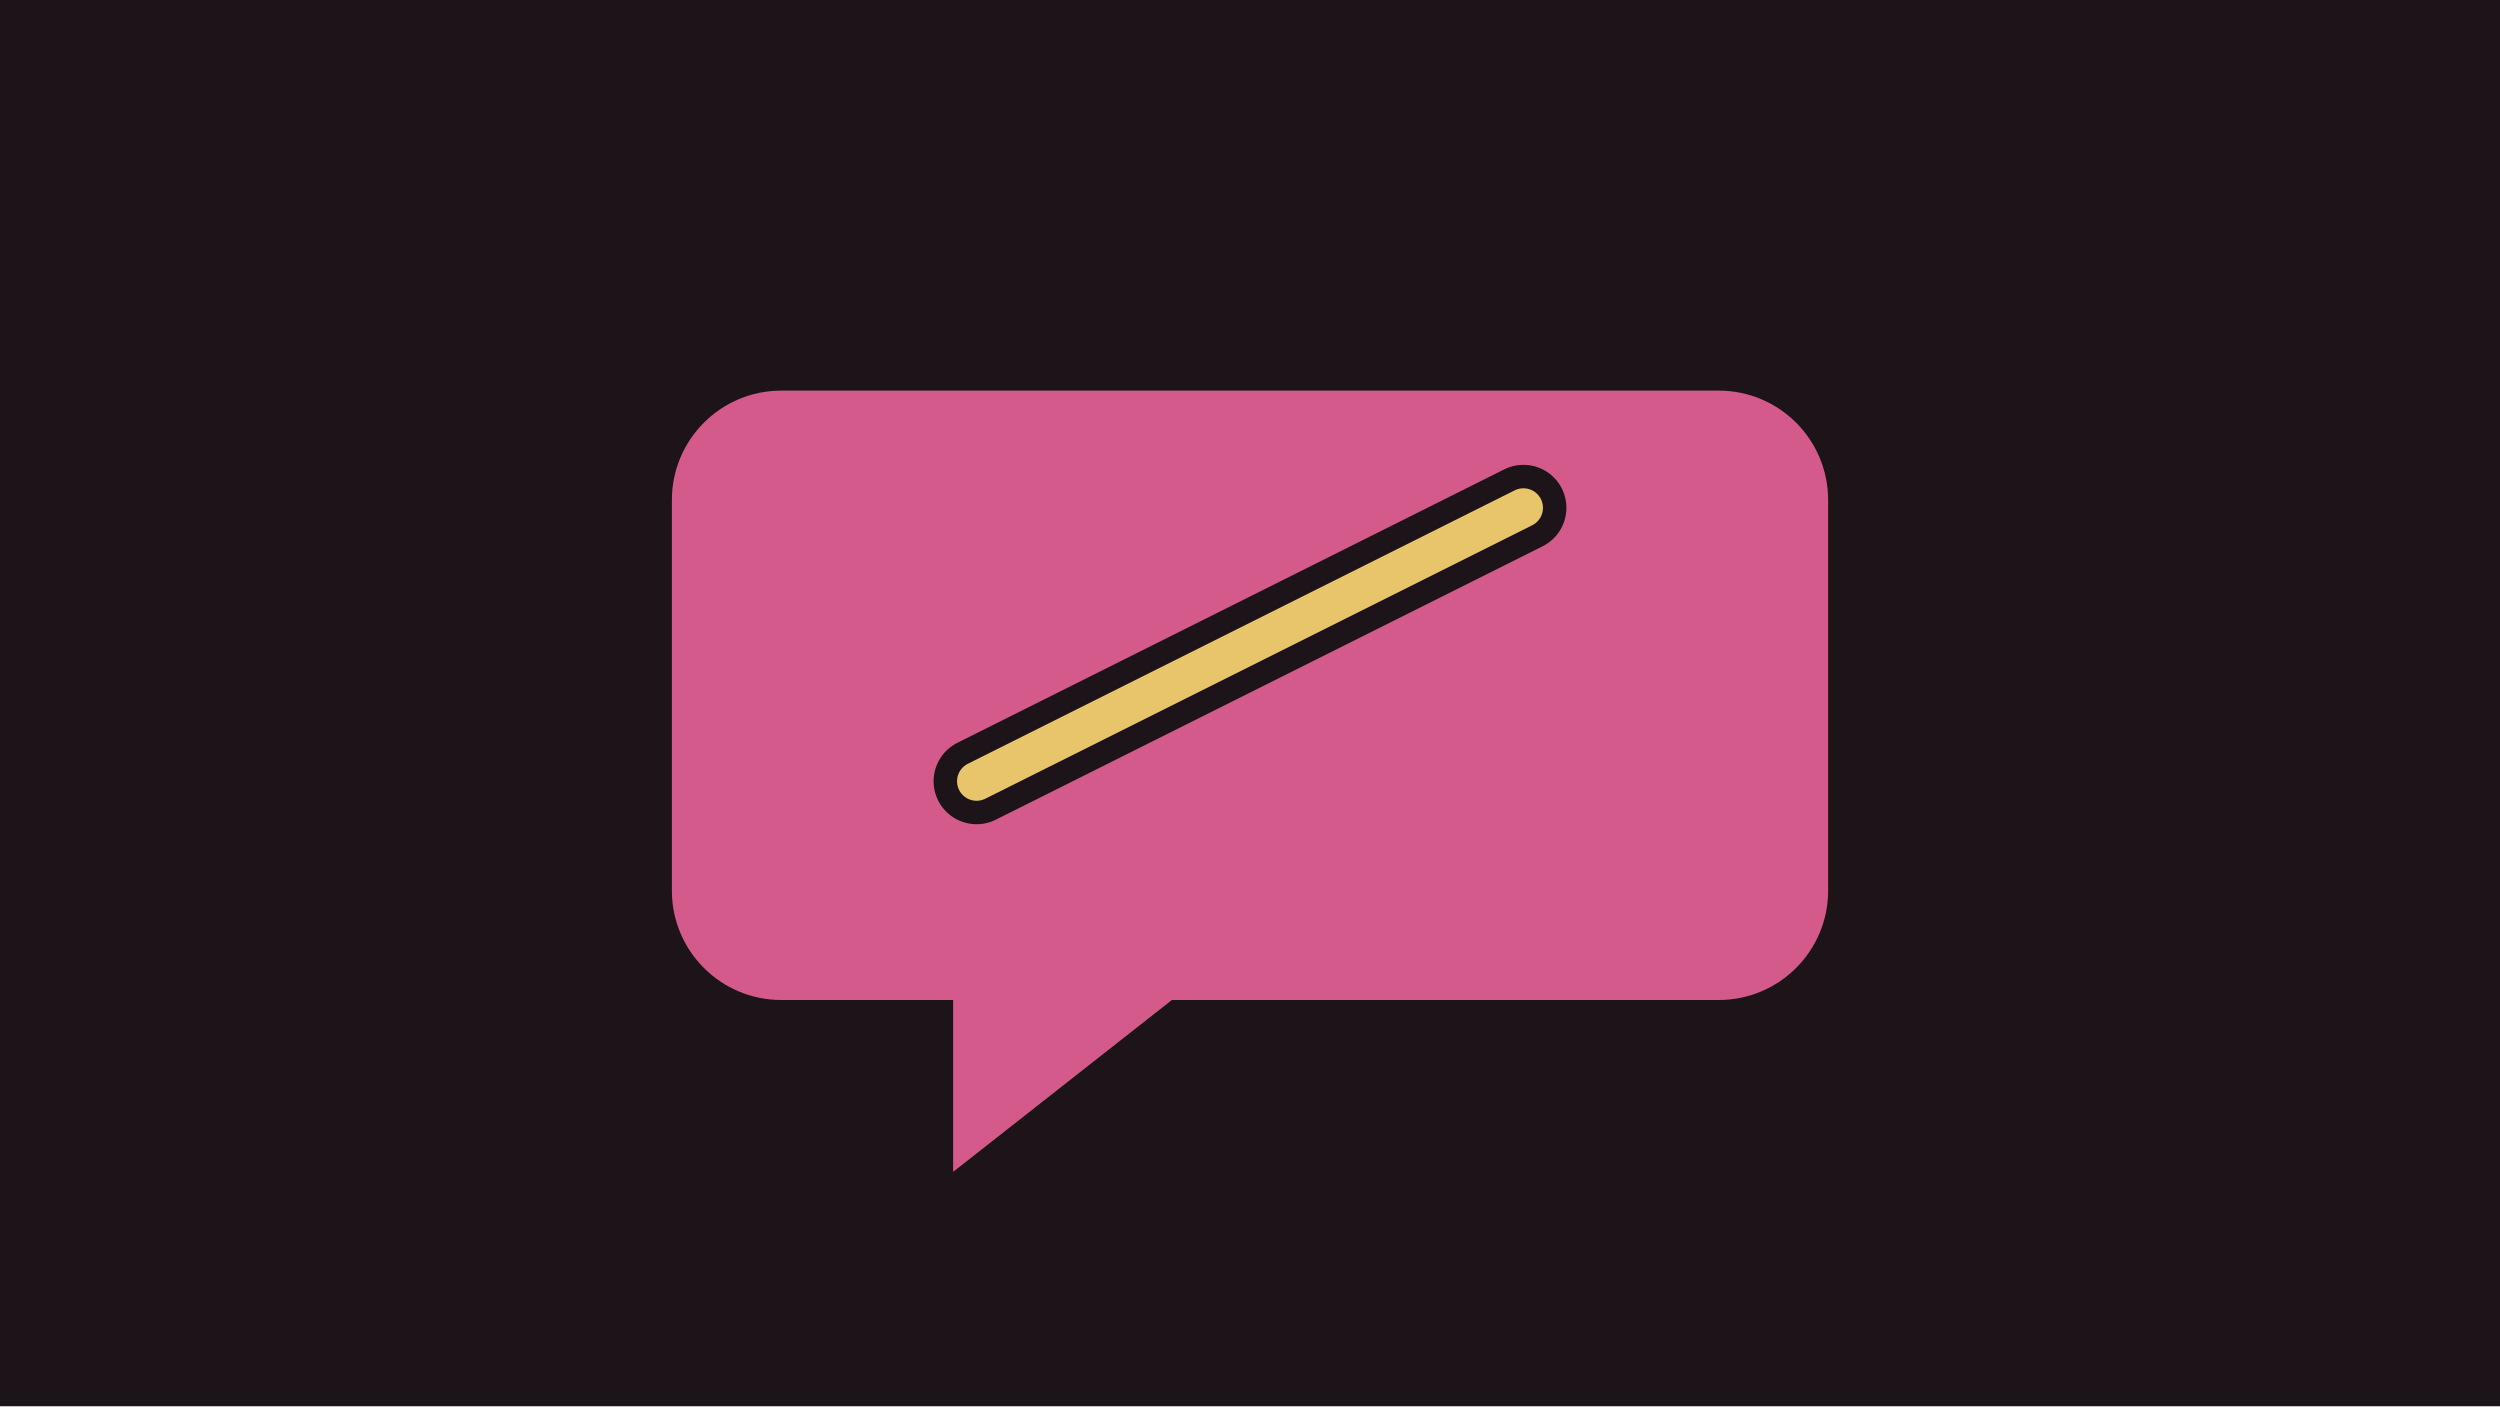
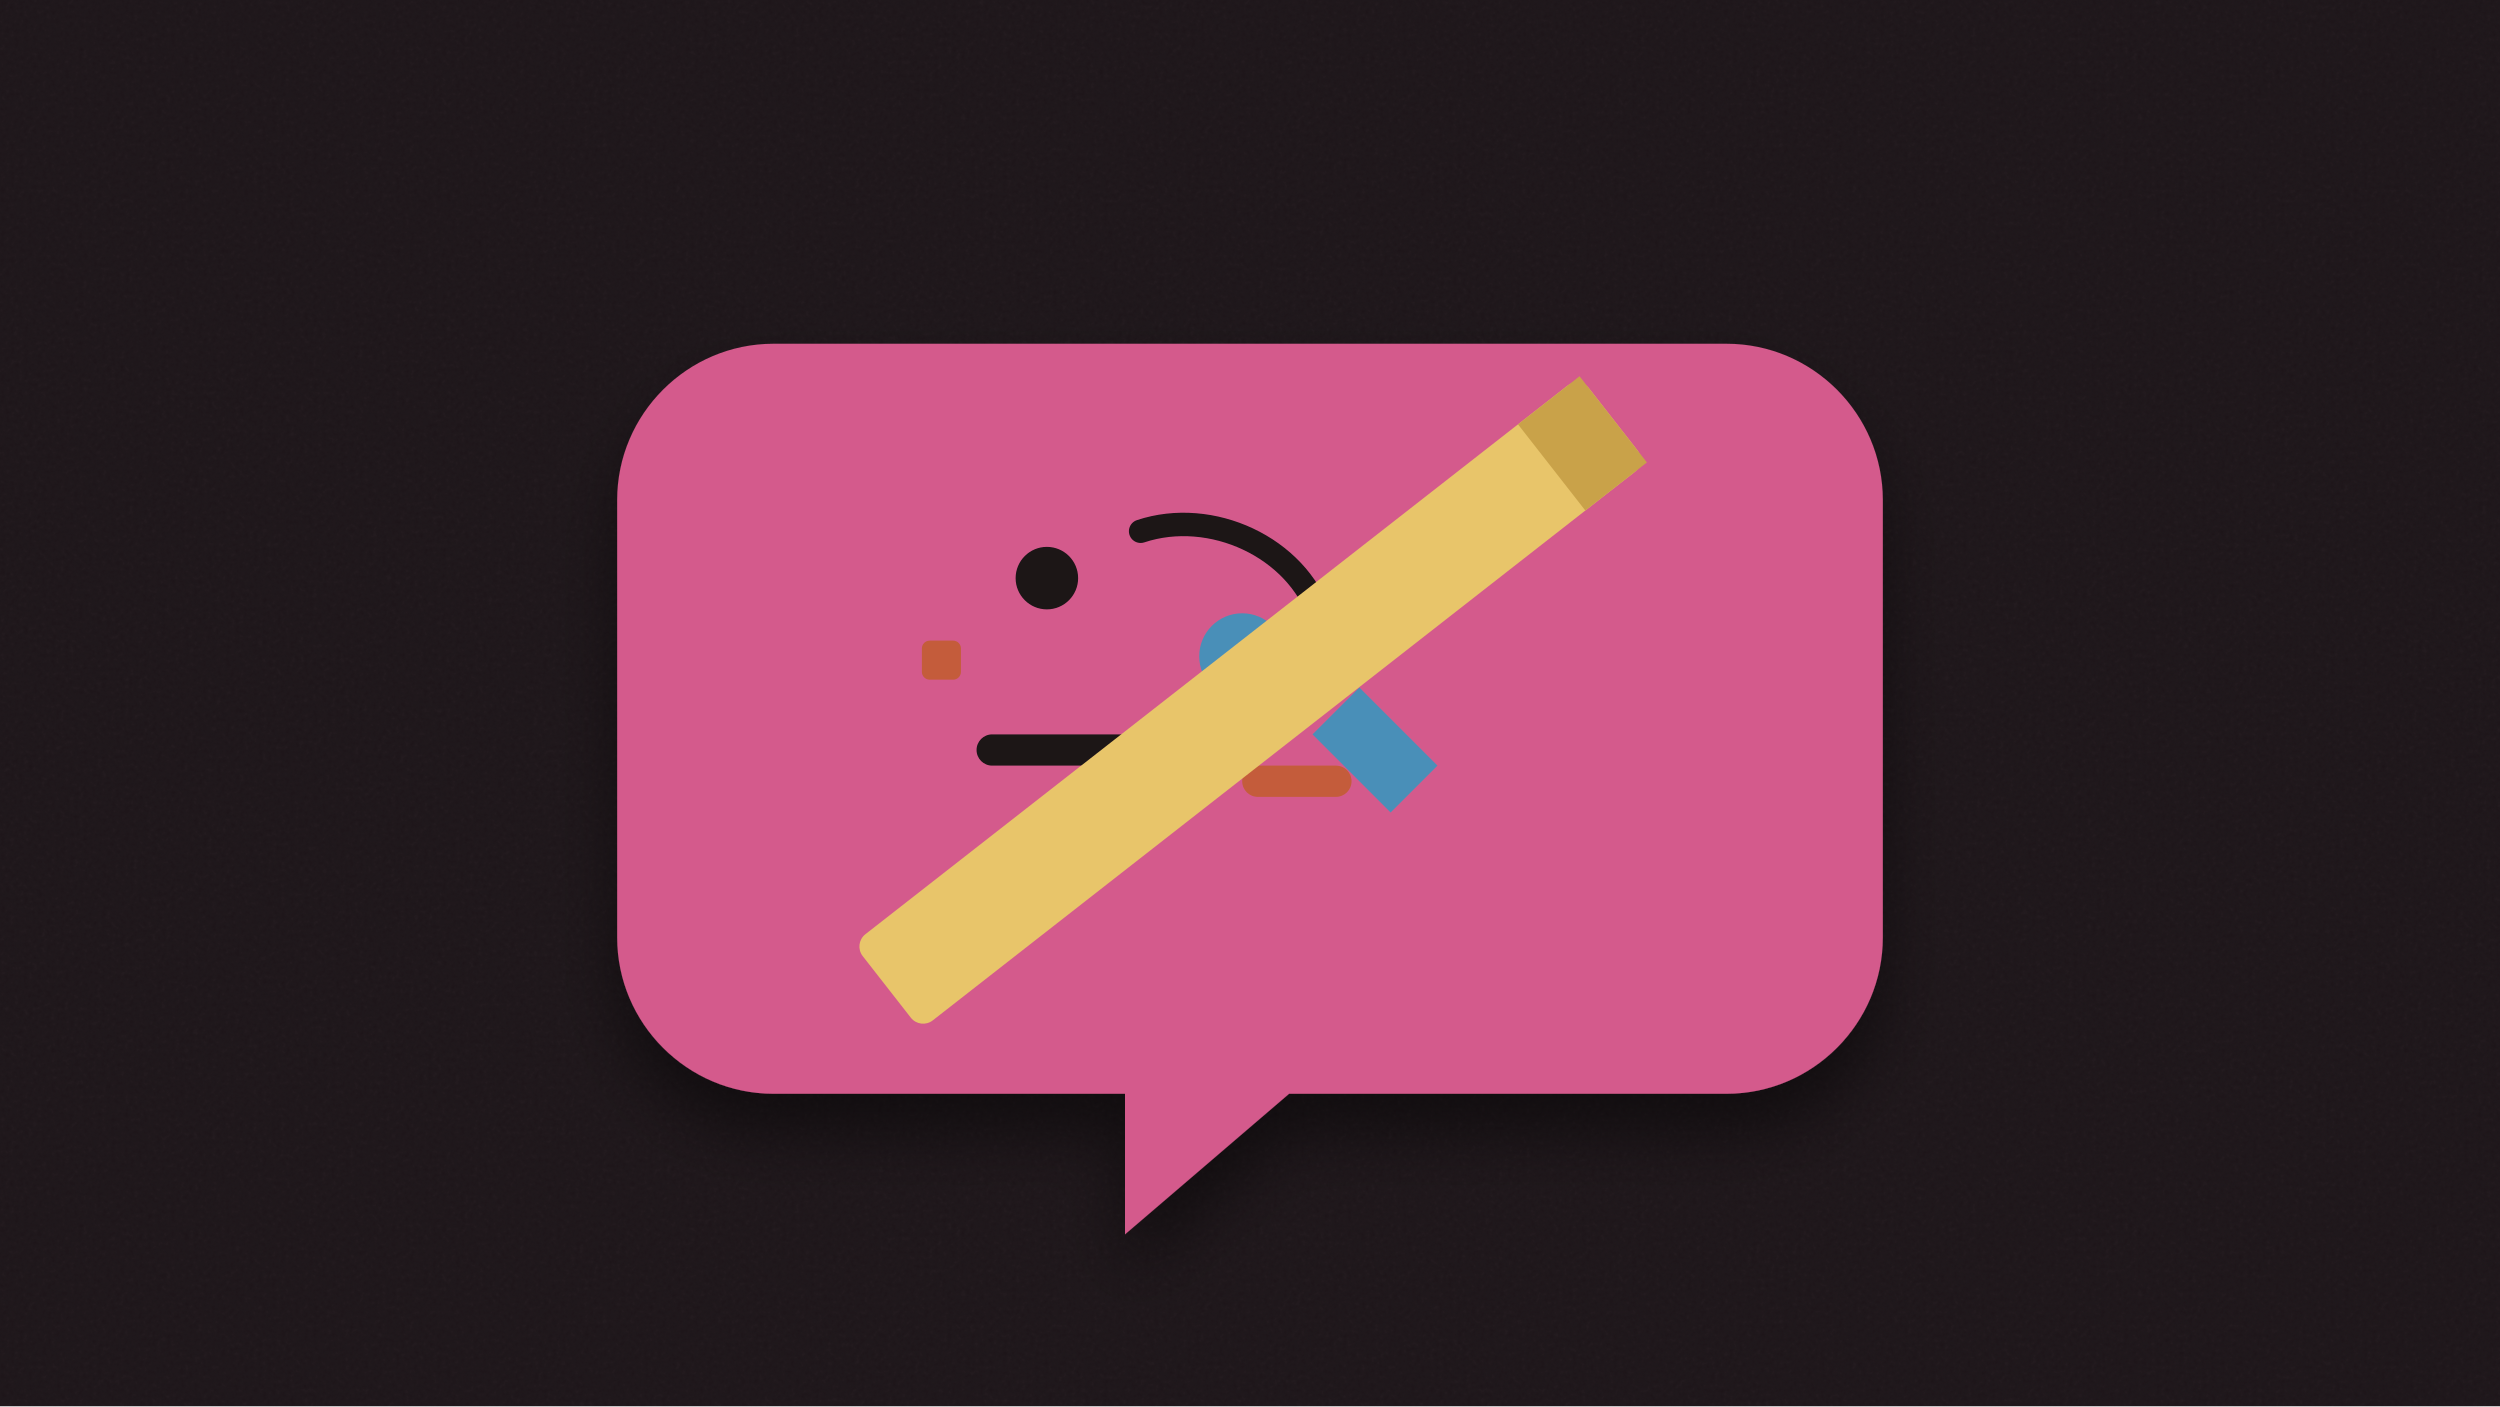
<svg xmlns="http://www.w3.org/2000/svg" viewBox="0 0 640 360" fill="none" role="img" aria-hidden="true">
+   <defs>
+     <filter id="grain" x="0" y="0" width="100%" height="100%">
+       <feTurbulence type="fractalNoise" baseFrequency="0.85" numOctaves="2" stitchTiles="stitch" result="n" />
+       <feColorMatrix type="saturate" values="0" />
+       <feComponentTransfer>
+         <feFuncA type="table" tableValues="0 0.08" />
+       </feComponentTransfer>
+     </filter>
+     <filter id="shadow" x="-30%" y="-20%" width="160%" height="160%">
+       <feDropShadow dx="0" dy="10" stdDeviation="8" flood-color="#000" flood-opacity="0.45" />
+     </filter>
+   </defs>
  <rect width="640" height="360" fill="#1c1418" />
-   <path d="M200 100h240a28 28 0 0 1 28 28v100a28 28 0 0 1-28 28H300l-56 44v-44h-44a28 28 0 0 1-28-28V128a28 28 0 0 1 28-28z" fill="#d45a8c" />
-   <path d="M250 200l140-70" stroke="#1c1418" stroke-width="22" stroke-linecap="round" />
-   <path d="M250 200l140-70" stroke="#e8c56a" stroke-width="10" stroke-linecap="round" />
+   <rect width="640" height="360" filter="url(#grain)" opacity="0.55" />
+   <g filter="url(#shadow)">
+     <path d="M198 88h244c22 0 40 18 40 40v112c0 22-18 40-40 40H330l-42 36v-36h-90c-22 0-40-18-40-40V128c0-22 18-40 40-40z" fill="#d45a8c" />
+     <circle cx="268" cy="148" r="8" fill="#1c1418" />
+     <circle cx="318" cy="168" r="11" fill="#4a8fb8" />
+     <circle cx="372" cy="142" r="7" fill="#4eb3b0" />
+     <rect x="250" y="188" width="52" height="8" rx="4" fill="#1c1418" />
+     <rect x="318" y="196" width="28" height="8" rx="4" fill="#c45c3a" />
+     <path d="M292 136c18-6 40 4 46 22" stroke="#1c1418" stroke-width="6" stroke-linecap="round" />
+     <polygon points="348,176 368,196 356,208 336,188" fill="#4a8fb8" />
+     <rect x="236" y="164" width="10" height="10" rx="2" fill="#c45c3a" />
+     <g transform="translate(320 180) rotate(-38)">
+       <rect x="-118" y="-14" width="236" height="28" rx="4" fill="#e8c56a" />
+       <rect x="98" y="-14" width="20" height="28" fill="#c9a24a" />
+     </g>
+   </g>
</svg>
